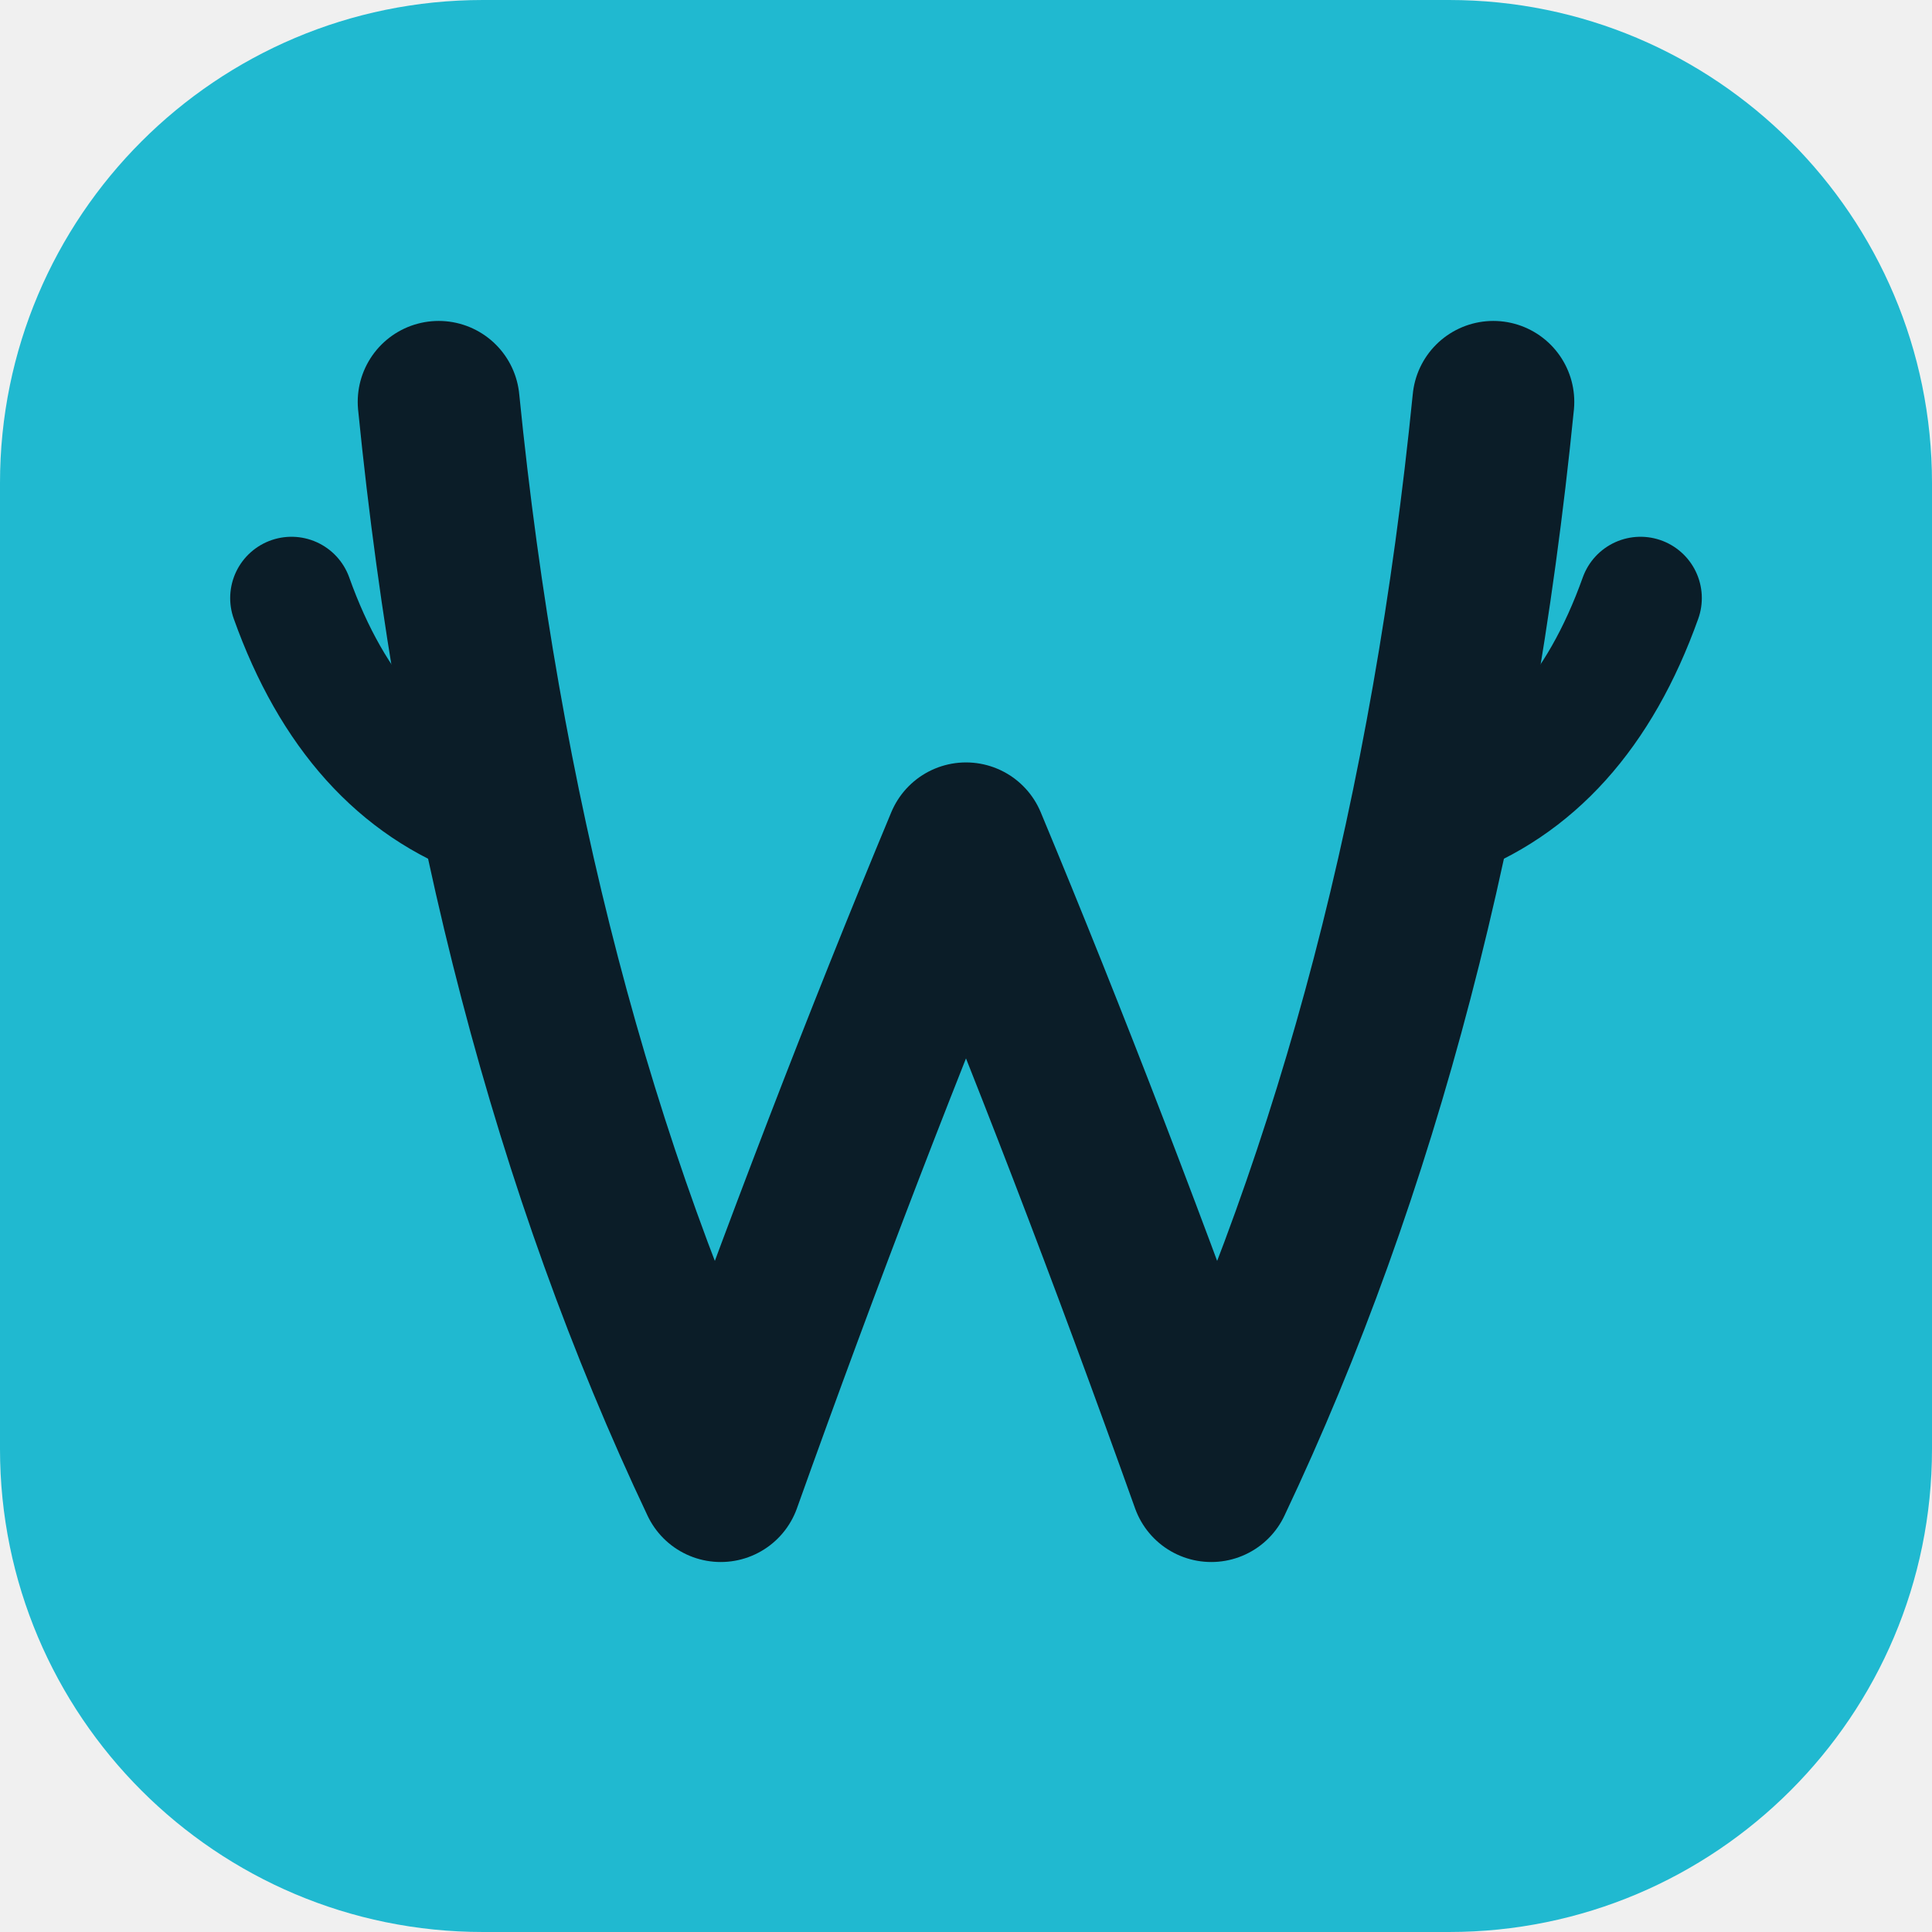
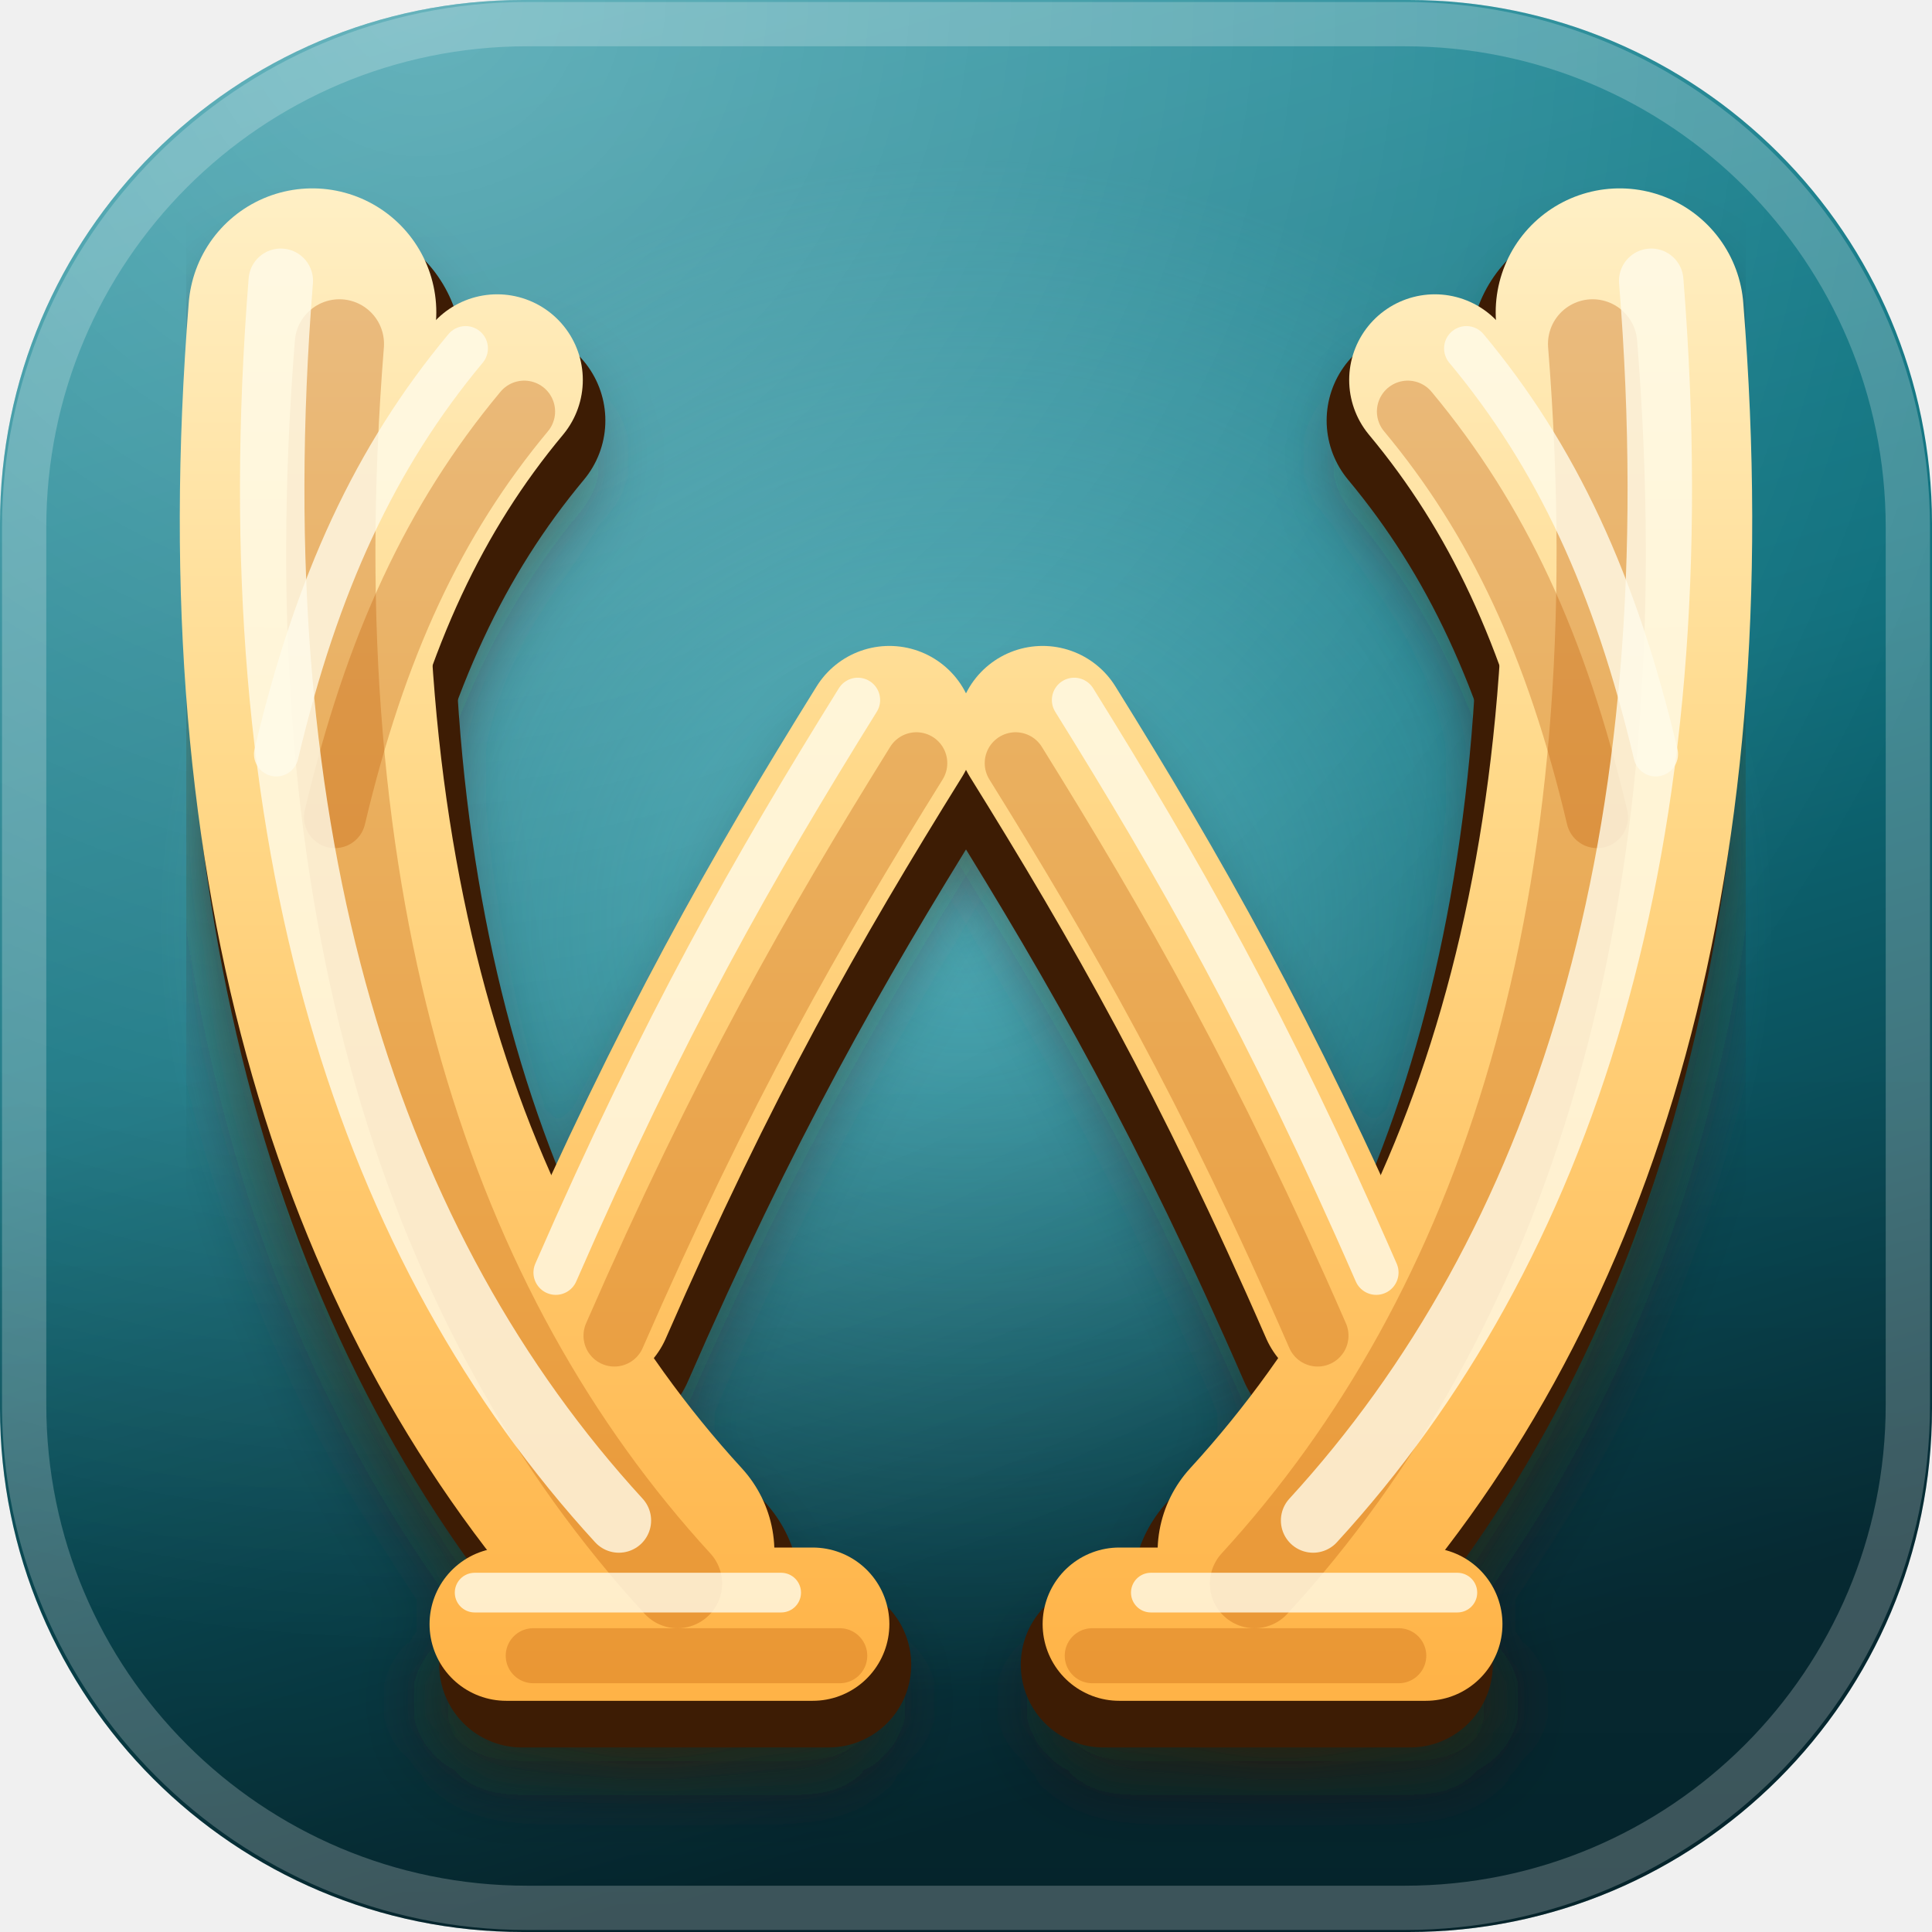
- <svg xmlns="http://www.w3.org/2000/svg" width="32" height="32" viewBox="0 0 64 64">
-   <rect width="64" height="64" rx="16" fill="#20B9D0" />
-   <g transform="translate(6 6) scale(0.8125)" fill="none" stroke-linecap="round" stroke-linejoin="round">
-     <path d="M10.5 9 Q13 34 22 53 Q27 39 32 27 Q37 39 42 53 Q51 34 53.5 9" stroke="#0B1D28" stroke-width="6.6" />
-     <path d="M12.6 26 Q7 24 4.5 17" stroke="#0B1D28" stroke-width="5" />
-     <path d="M51.4 26 Q57 24 59.5 17" stroke="#0B1D28" stroke-width="5" />
+ <svg xmlns="http://www.w3.org/2000/svg" width="32" height="32" viewBox="0 0 48 48">
+   <defs>
+     <linearGradient id="gt" x1="0" y1="0" x2=".3" y2="1">
+       <stop offset="0" stop-color="#2093A1" />
+       <stop offset=".55" stop-color="#0E6F7C" />
+       <stop offset="1" stop-color="#07313B" />
+     </linearGradient>
+     <radialGradient id="gs" cx=".22" cy="0" r=".85">
+       <stop offset="0" stop-color="#fff" stop-opacity=".32" />
+       <stop offset="1" stop-color="#fff" stop-opacity="0" />
+     </radialGradient>
+     <radialGradient id="gg" cx=".5" cy=".5" r=".5">
+       <stop offset="0" stop-color="#52C0CC" stop-opacity=".6" />
+       <stop offset="1" stop-color="#52C0CC" stop-opacity="0" />
+     </radialGradient>
+     <linearGradient id="gv" x1="0" y1=".55" x2="0" y2="1">
+       <stop offset="0" stop-color="#000" stop-opacity="0" />
+       <stop offset="1" stop-color="#000" stop-opacity=".28" />
+     </linearGradient>
+     <linearGradient id="ga" gradientUnits="userSpaceOnUse" x1="0" y1="40" x2="0" y2="6">
+       <stop offset="0" stop-color="#FFB347" />
+       <stop offset=".6" stop-color="#FFD98A" />
+       <stop offset="1" stop-color="#FFF1C9" />
+     </linearGradient>
+     <filter id="gb" x="-20%" y="-20%" width="140%" height="150%">
+       <feGaussianBlur stdDeviation=".8" />
+     </filter>
+   </defs>
+   <rect width="48" height="48" rx="13" fill="url(#gt)" />
+   <ellipse cx="24" cy="23" rx="20" ry="19" fill="url(#gg)" />
+   <rect width="48" height="48" rx="13" fill="url(#gv)" />
+   <rect width="48" height="48" rx="13" fill="url(#gs)" />
+   <rect x=".6" y=".6" width="46.8" height="46.8" rx="12.5" fill="none" stroke="#fff" stroke-opacity=".22" stroke-width="1.1" />
+   <g transform="translate(24 24) scale(1.12) translate(-24 -24)">
+     <g>
+       <g filter="url(#gb)" fill="none" stroke="#3D1C04" stroke-opacity="0.5" stroke-linecap="round" stroke-linejoin="round" transform="translate(0 1.7)">
+         <path d="M17 37 C11.5 31 8.5 22 9.5 9.5" stroke-width="5.50" />
+         <path d="M15.6 31.5 C18 26 20 22.5 22.3 18.8" stroke-width="3.80" />
+         <path d="M9.4 20 C10.3 16.2 11.6 13.4 13.6 11" stroke-width="3.80" />
+         <path d="M13.8 38.6 H20.6" stroke-width="3.40" />
+       </g>
+     </g>
+     <g transform="matrix(-1 0 0 1 48 0)">
+       <g filter="url(#gb)" fill="none" stroke="#3D1C04" stroke-opacity="0.5" stroke-linecap="round" stroke-linejoin="round" transform="translate(0 1.7)">
+         <path d="M17 37 C11.5 31 8.5 22 9.5 9.5" stroke-width="5.50" />
+         <path d="M15.6 31.5 C18 26 20 22.5 22.3 18.8" stroke-width="3.80" />
+         <path d="M9.4 20 C10.3 16.2 11.6 13.4 13.6 11" stroke-width="3.80" />
+         <path d="M13.8 38.6 H20.6" stroke-width="3.40" />
+       </g>
+     </g>
+     <g>
+       <g fill="none" stroke="#3D1C04" stroke-opacity="1" stroke-linecap="round" stroke-linejoin="round" transform="translate(0.35 0.9)">
+         <path d="M17 37 C11.5 31 8.5 22 9.5 9.5" stroke-width="5.94" />
+         <path d="M15.6 31.5 C18 26 20 22.5 22.3 18.8" stroke-width="4.10" />
+         <path d="M9.4 20 C10.3 16.2 11.6 13.4 13.6 11" stroke-width="4.10" />
+         <path d="M13.8 38.6 H20.6" stroke-width="3.67" />
+       </g>
+     </g>
+     <g transform="matrix(-1 0 0 1 48 0)">
+       <g fill="none" stroke="#3D1C04" stroke-opacity="1" stroke-linecap="round" stroke-linejoin="round" transform="translate(0.35 0.9)">
+         <path d="M17 37 C11.5 31 8.5 22 9.5 9.5" stroke-width="5.94" />
+         <path d="M15.6 31.5 C18 26 20 22.5 22.3 18.8" stroke-width="4.10" />
+         <path d="M9.4 20 C10.3 16.2 11.6 13.4 13.6 11" stroke-width="4.10" />
+         <path d="M13.8 38.6 H20.6" stroke-width="3.67" />
+       </g>
+     </g>
+     <g>
+       <g fill="none" stroke="url(#ga)" stroke-opacity="1" stroke-linecap="round" stroke-linejoin="round" transform="translate(0 0)">
+         <path d="M17 37 C11.5 31 8.5 22 9.5 9.5" stroke-width="5.50" />
+         <path d="M15.6 31.5 C18 26 20 22.5 22.3 18.8" stroke-width="3.80" />
+         <path d="M9.4 20 C10.3 16.2 11.6 13.4 13.6 11" stroke-width="3.80" />
+         <path d="M13.8 38.6 H20.6" stroke-width="3.40" />
+       </g>
+     </g>
+     <g transform="matrix(-1 0 0 1 48 0)">
+       <g fill="none" stroke="url(#ga)" stroke-opacity="1" stroke-linecap="round" stroke-linejoin="round" transform="translate(0 0)">
+         <path d="M17 37 C11.5 31 8.5 22 9.5 9.5" stroke-width="5.50" />
+         <path d="M15.6 31.5 C18 26 20 22.5 22.3 18.8" stroke-width="3.80" />
+         <path d="M9.4 20 C10.3 16.2 11.6 13.4 13.6 11" stroke-width="3.80" />
+         <path d="M13.8 38.6 H20.6" stroke-width="3.40" />
+       </g>
+     </g>
+     <g>
+       <g fill="none" stroke="#C4620F" stroke-opacity="0.35" stroke-linecap="round" stroke-linejoin="round" transform="translate(0.6 0.7)">
+         <path d="M17 37 C11.5 31 8.5 22 9.5 9.5" stroke-width="1.98" />
+         <path d="M15.6 31.5 C18 26 20 22.5 22.3 18.8" stroke-width="1.37" />
+         <path d="M9.4 20 C10.3 16.2 11.6 13.4 13.6 11" stroke-width="1.37" />
+         <path d="M13.8 38.6 H20.6" stroke-width="1.22" />
+       </g>
+     </g>
+     <g transform="matrix(-1 0 0 1 48 0)">
+       <g fill="none" stroke="#C4620F" stroke-opacity="0.35" stroke-linecap="round" stroke-linejoin="round" transform="translate(0.6 0.7)">
+         <path d="M17 37 C11.5 31 8.5 22 9.5 9.5" stroke-width="1.98" />
+         <path d="M15.6 31.5 C18 26 20 22.5 22.3 18.8" stroke-width="1.37" />
+         <path d="M9.4 20 C10.3 16.2 11.6 13.4 13.6 11" stroke-width="1.37" />
+         <path d="M13.8 38.6 H20.6" stroke-width="1.22" />
+       </g>
+     </g>
+     <g>
+       <g fill="none" stroke="#FFFBEA" stroke-opacity="0.8" stroke-linecap="round" stroke-linejoin="round" transform="translate(-0.7 -0.7)">
+         <path d="M17 37 C11.5 31 8.5 22 9.5 9.5" stroke-width="1.43" />
+         <path d="M15.6 31.5 C18 26 20 22.5 22.3 18.8" stroke-width="0.99" />
+         <path d="M9.4 20 C10.3 16.2 11.6 13.4 13.6 11" stroke-width="0.99" />
+         <path d="M13.8 38.6 H20.6" stroke-width="0.88" />
+       </g>
+     </g>
+     <g transform="matrix(-1 0 0 1 48 0)">
+       <g fill="none" stroke="#FFFBEA" stroke-opacity="0.8" stroke-linecap="round" stroke-linejoin="round" transform="translate(-0.7 -0.7)">
+         <path d="M17 37 C11.5 31 8.5 22 9.5 9.5" stroke-width="1.43" />
+         <path d="M15.6 31.5 C18 26 20 22.5 22.3 18.8" stroke-width="0.99" />
+         <path d="M9.4 20 C10.3 16.2 11.6 13.4 13.6 11" stroke-width="0.99" />
+         <path d="M13.8 38.6 H20.6" stroke-width="0.88" />
+       </g>
+     </g>
  </g>
</svg>
